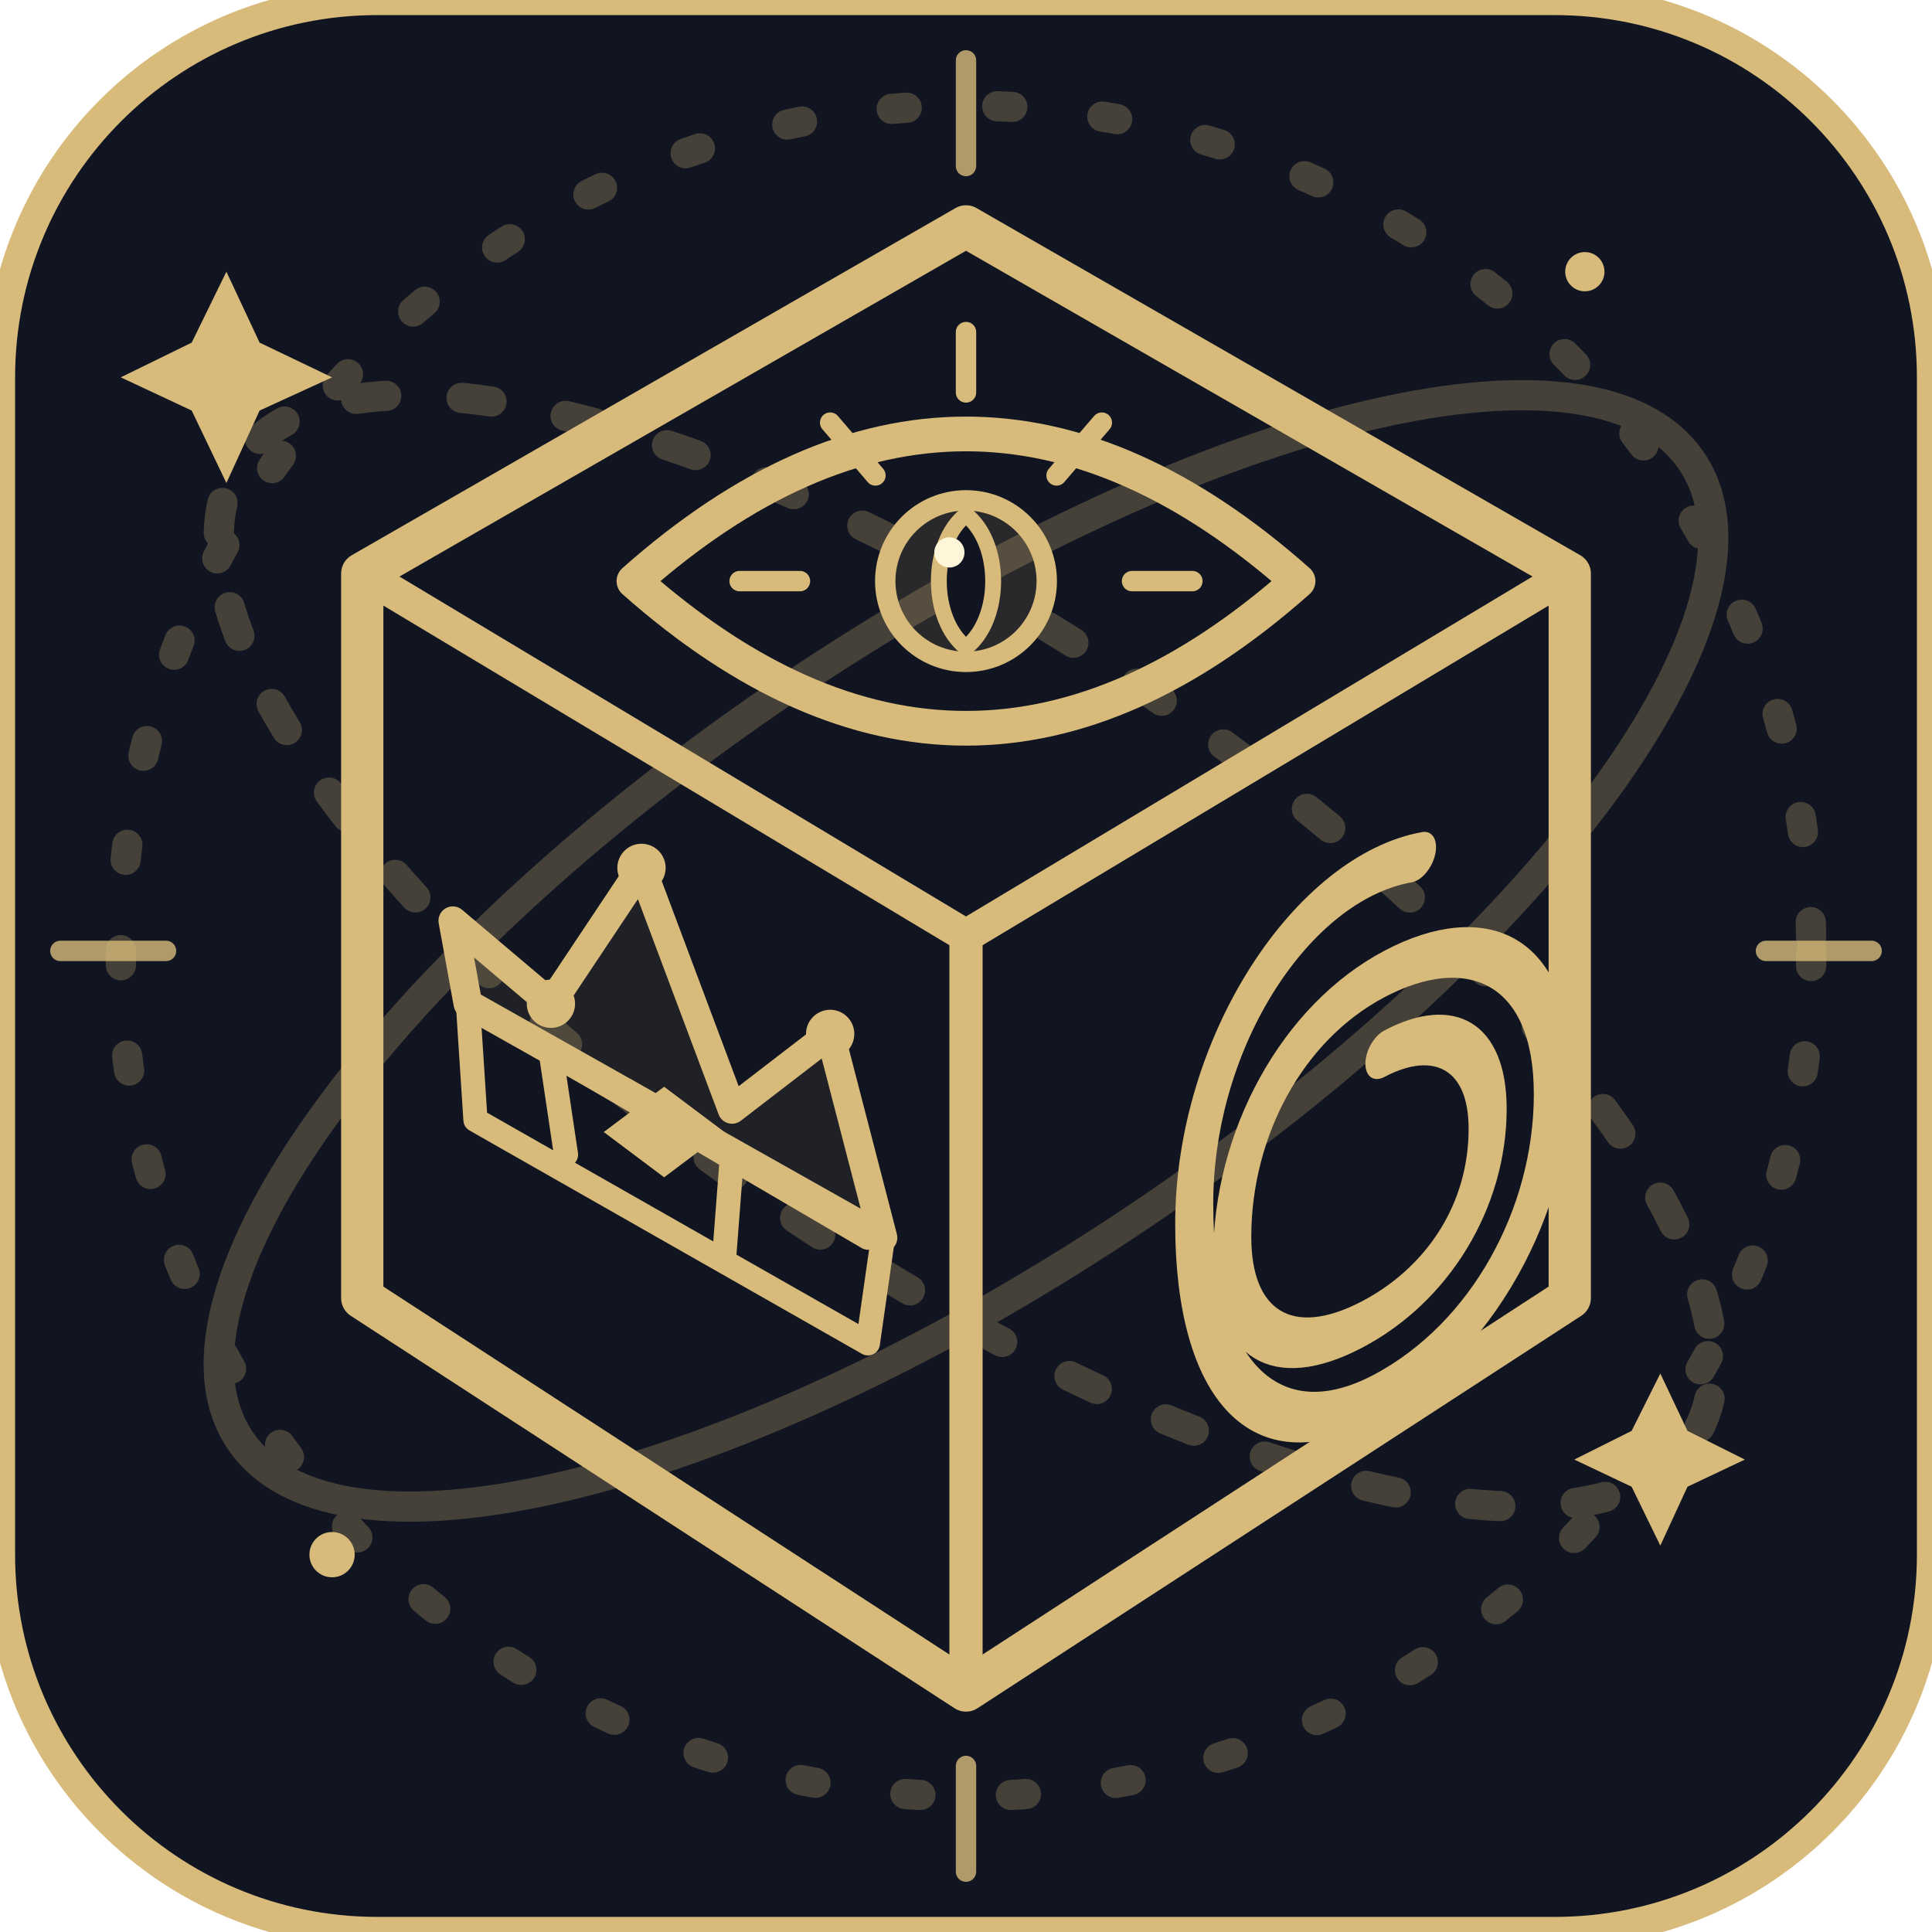
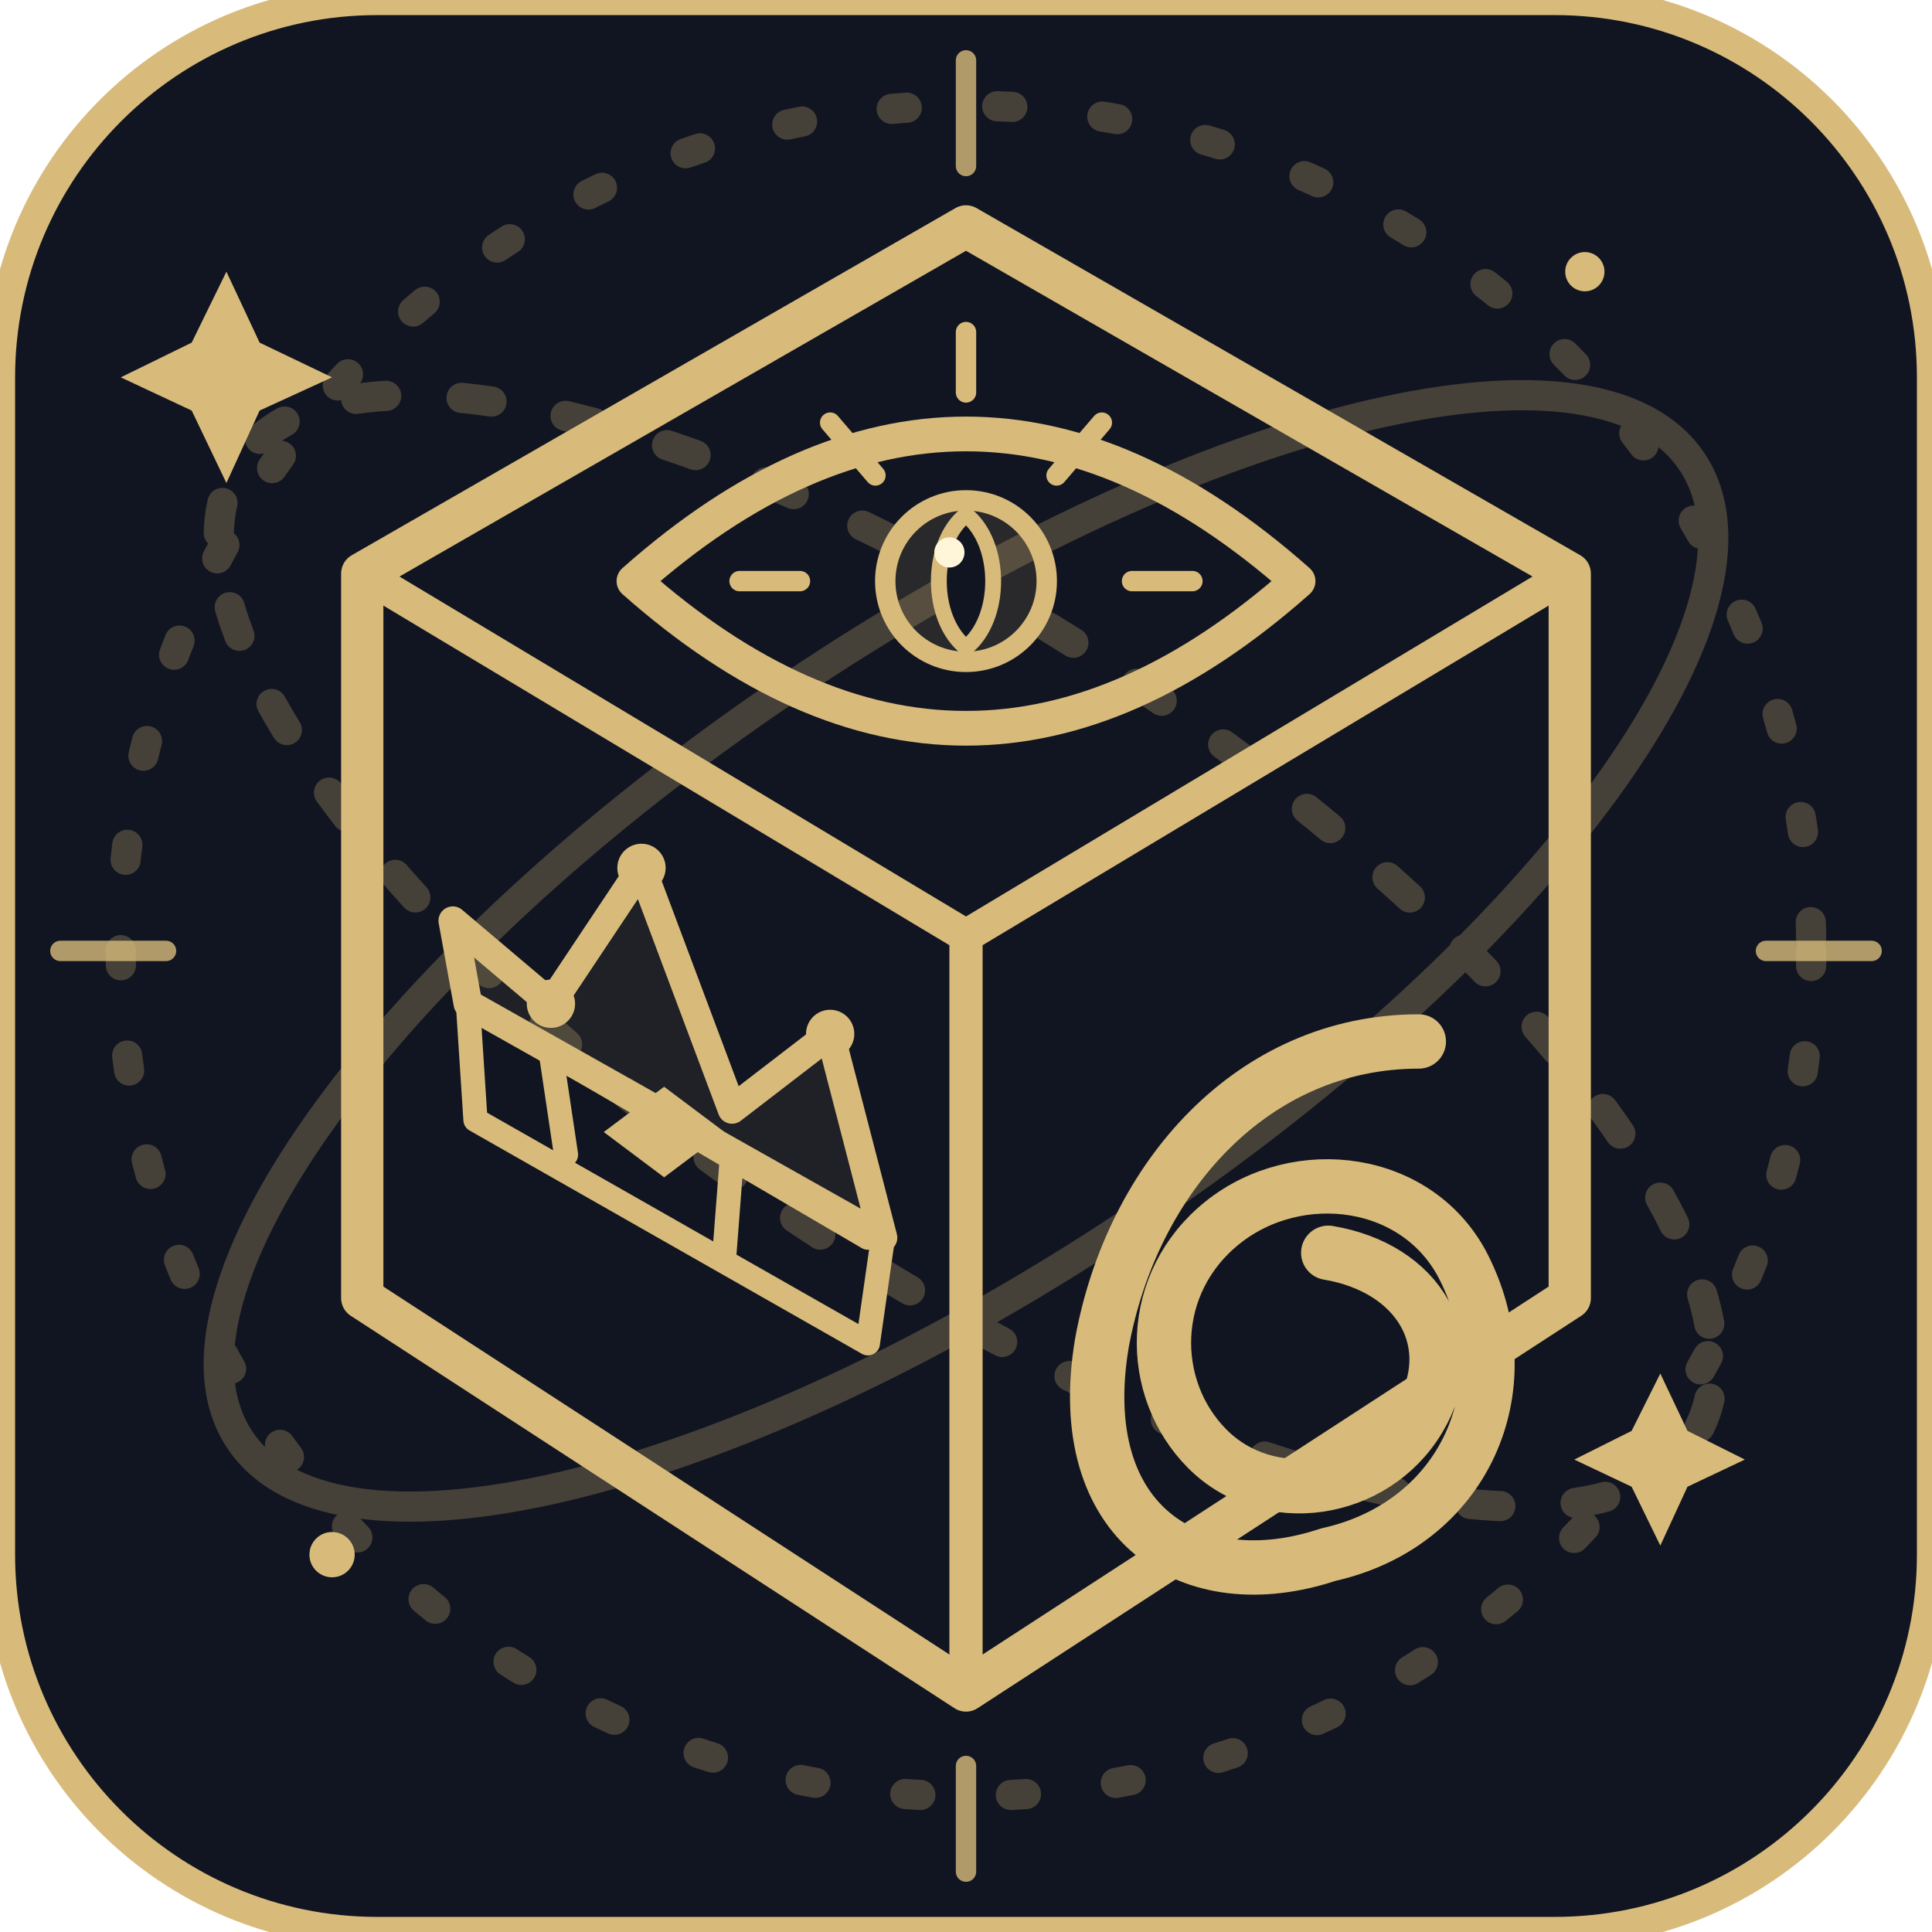
<svg xmlns="http://www.w3.org/2000/svg" viewBox="0 0 128 128" fill="none" stroke="#D8BB7B" stroke-width="2" stroke-linecap="round" stroke-linejoin="round">
  <rect width="128" height="128" rx="25" fill="#111521" />
  <g opacity=".26">
    <ellipse cx="64" cy="63" rx="58" ry="21" transform="rotate(-34 64 63)" />
    <ellipse cx="64" cy="63" rx="58" ry="21" transform="rotate(34 64 63)" stroke-dasharray="2 5" />
    <circle cx="64" cy="63" r="56" stroke-dasharray="1 6" />
  </g>
  <path d="M64 15 104 38V86L64 112 24 86V38Z" stroke-width="2.8" />
  <path d="M24 38 64 62 104 38M64 62V112" stroke-width="2.2" />
  <path d="M42 38.5Q64 19 86 38.5Q64 58 42 38.5Z" stroke-width="2.3" />
  <path d="M64 26V22M53 38.5H49M79 38.5H75M58 31.5 55 28M70 31.5 73 28" stroke-width="1.35" />
  <circle cx="64" cy="38.5" r="5.35" fill="#D8BB7B" fill-opacity=".12" stroke="#D8BB7B" stroke-width="1.35" />
  <path d="M64 34.1C61.6 36 61.6 41 64 42.9C66.4 41 66.4 36 64 34.1Z" fill="#111521" stroke="#D8BB7B" stroke-width="1.05" />
  <circle cx="62.9" cy="36.6" r="1" fill="#fff6da" stroke="none" />
  <path d="M30 61 36.5 66.5 42.5 57.5 48.5 73.5 55 68.5 58.5 82 31 66.5Z" stroke-width="1.9" fill="#D8BB7B" fill-opacity=".07" />
  <path d="M31 66.5 58.5 82 57.5 89 31.5 74.2ZM31 66.5 57.5 82M36.5 69.8 37.5 76.5M48.5 76.5 48 83" stroke-width="1.6" />
  <path d="m44 72 4 3-4 3-4-3Z" fill="#D8BB7B" stroke="none" />
  <circle cx="36.5" cy="66.5" r="1.6" fill="#D8BB7B" stroke="none" />
  <circle cx="42.5" cy="57.5" r="1.6" fill="#D8BB7B" stroke="none" />
  <circle cx="55" cy="68.5" r="1.6" fill="#D8BB7B" stroke="none" />
-   <g transform="matrix(.36 -.19 0 .44 64 62)">
-     <path d="M83 24C62 18 42 34 42 60C42 85 55 102 75 102C95 102 108 88 108 69C108 50 94 39 77 39C60 39 49 51 49 68C49 81 58 90 73 90C87 90 96 82 96 69C96 58 88 51 77 51" stroke-width="7" stroke-linecap="round" stroke-linejoin="round" />
-   </g>
+   <path d="M94 69C83 69 75 78 73 89C71 101 79 106 88 103C97 101 101 92 97 84C94 78 86 77 81 81C76 85 76 92 80 96C84 100 91 99 94 94C97 89 94 84 88 83" stroke="#D8BB7B" stroke-width="3.6" stroke-linecap="round" stroke-linejoin="round" />
  <g fill="#D8BB7B" stroke="none">
    <path d="m15 18 2.2 4.7 4.8 2.3-4.8 2.2-2.2 4.8-2.3-4.8L8 25l4.7-2.3Z" />
    <path d="m110 91 1.8 3.8 3.8 1.9-3.8 1.8-1.8 3.9-1.9-3.9-3.8-1.8 3.8-1.9Z" />
    <circle cx="22" cy="103" r="1.5" />
    <circle cx="105" cy="18" r="1.3" />
  </g>
  <path d="M64 4V11M64 117V124M4 63H11M117 63H124" stroke-width="1.35" opacity=".8" />
</svg>
